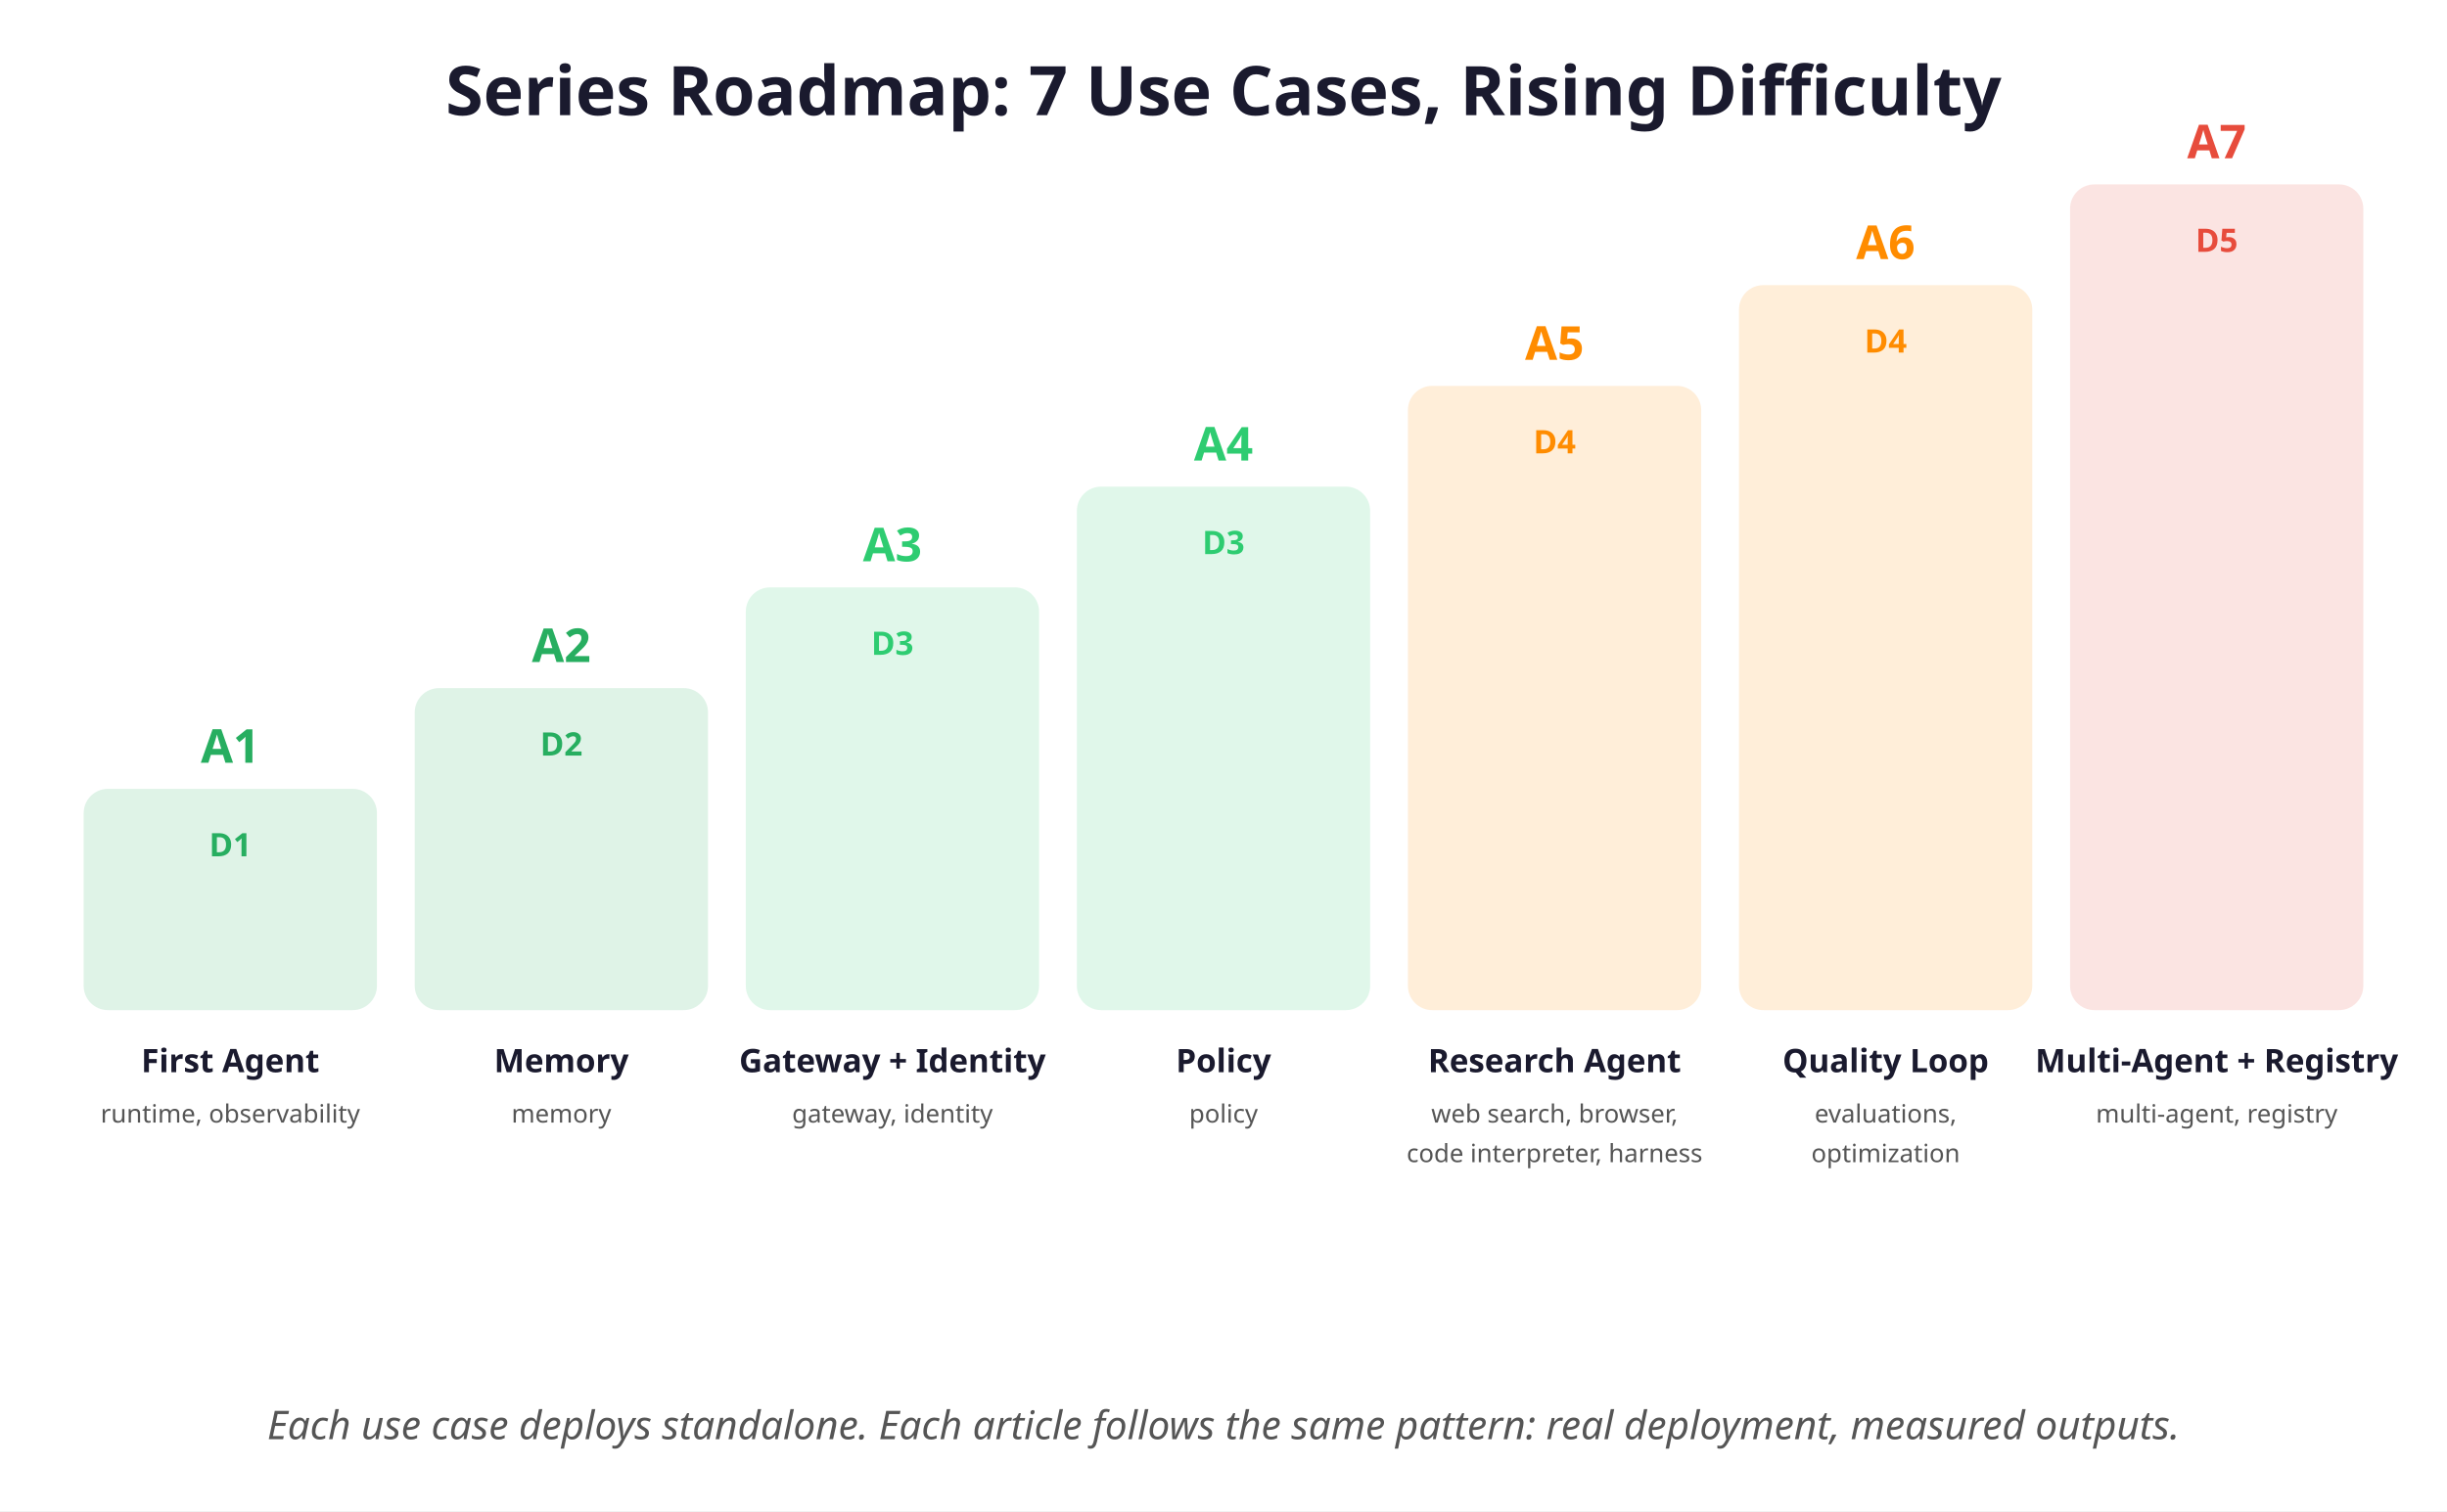
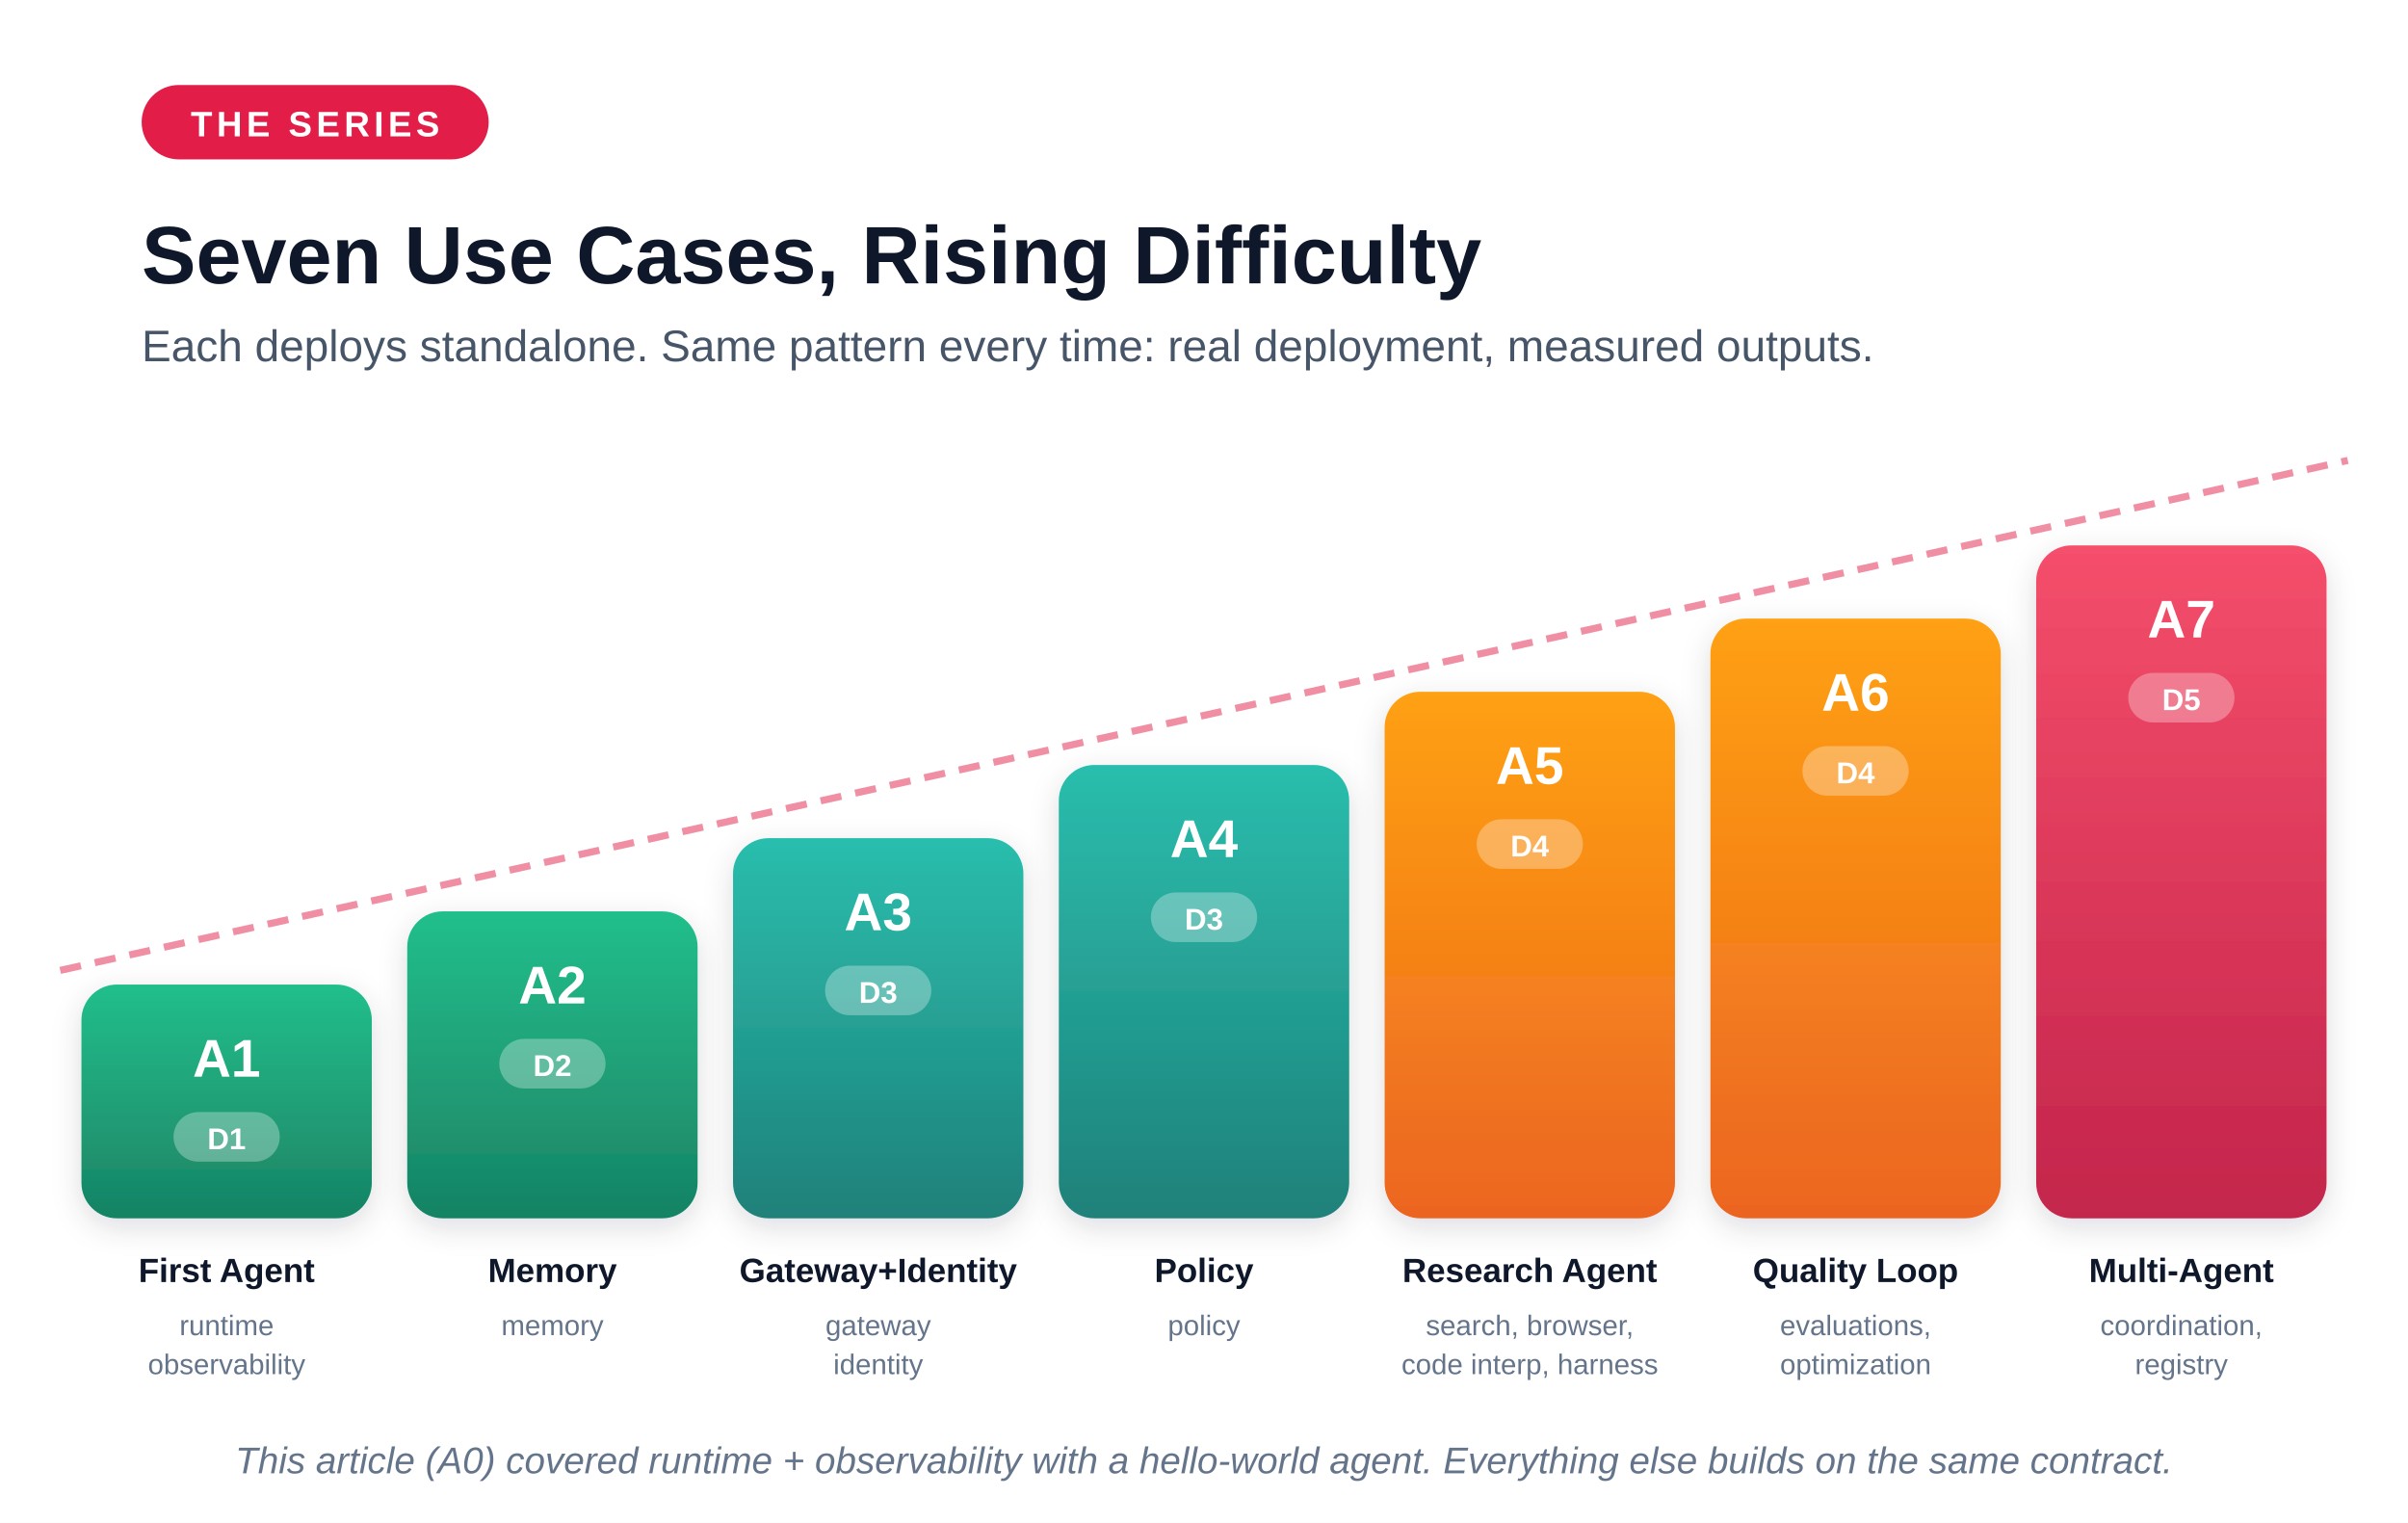
- <svg xmlns="http://www.w3.org/2000/svg" viewBox="0 0 680 420" width="680">
-   <rect width="680" height="420" fill="#FFFFFF" />
-   <text x="340" y="32" text-anchor="middle" font-family="sans-serif" font-size="19" font-weight="700" fill="#1A1A2E">Series Roadmap: 7 Use Cases, Rising Difficulty</text>
-   <rect x="24" y="220" width="80" height="60" rx="6" fill="#27AE60" opacity="0.15" stroke="#27AE60" stroke-width="1.5" />
-   <text x="64" y="212" text-anchor="middle" font-family="sans-serif" font-size="13" font-weight="700" fill="#27AE60">A1</text>
-   <text x="64" y="238" text-anchor="middle" font-family="sans-serif" font-size="9" font-weight="600" fill="#27AE60">D1</text>
-   <text x="64" y="298" text-anchor="middle" font-family="sans-serif" font-size="9" font-weight="600" fill="#1A1A2E">First Agent</text>
-   <text x="64" y="312" text-anchor="middle" font-family="sans-serif" font-size="7" fill="#555555">runtime, observability</text>
-   <rect x="116" y="192" width="80" height="88" rx="6" fill="#27AE60" opacity="0.15" stroke="#27AE60" stroke-width="1.5" />
-   <text x="156" y="184" text-anchor="middle" font-family="sans-serif" font-size="13" font-weight="700" fill="#27AE60">A2</text>
-   <text x="156" y="210" text-anchor="middle" font-family="sans-serif" font-size="9" font-weight="600" fill="#27AE60">D2</text>
-   <text x="156" y="298" text-anchor="middle" font-family="sans-serif" font-size="9" font-weight="600" fill="#1A1A2E">Memory</text>
-   <text x="156" y="312" text-anchor="middle" font-family="sans-serif" font-size="7" fill="#555555">memory</text>
-   <rect x="208" y="164" width="80" height="116" rx="6" fill="#2ECC71" opacity="0.15" stroke="#2ECC71" stroke-width="1.5" />
-   <text x="248" y="156" text-anchor="middle" font-family="sans-serif" font-size="13" font-weight="700" fill="#2ECC71">A3</text>
-   <text x="248" y="182" text-anchor="middle" font-family="sans-serif" font-size="9" font-weight="600" fill="#2ECC71">D3</text>
-   <text x="248" y="298" text-anchor="middle" font-family="sans-serif" font-size="9" font-weight="600" fill="#1A1A2E">Gateway + Identity</text>
-   <text x="248" y="312" text-anchor="middle" font-family="sans-serif" font-size="7" fill="#555555">gateway, identity</text>
-   <rect x="300" y="136" width="80" height="144" rx="6" fill="#2ECC71" opacity="0.15" stroke="#2ECC71" stroke-width="1.5" />
-   <text x="340" y="128" text-anchor="middle" font-family="sans-serif" font-size="13" font-weight="700" fill="#2ECC71">A4</text>
-   <text x="340" y="154" text-anchor="middle" font-family="sans-serif" font-size="9" font-weight="600" fill="#2ECC71">D3</text>
-   <text x="340" y="298" text-anchor="middle" font-family="sans-serif" font-size="9" font-weight="600" fill="#1A1A2E">Policy</text>
-   <text x="340" y="312" text-anchor="middle" font-family="sans-serif" font-size="7" fill="#555555">policy</text>
-   <rect x="392" y="108" width="80" height="172" rx="6" fill="#FF8C00" opacity="0.15" stroke="#FF8C00" stroke-width="1.5" />
-   <text x="432" y="100" text-anchor="middle" font-family="sans-serif" font-size="13" font-weight="700" fill="#FF8C00">A5</text>
-   <text x="432" y="126" text-anchor="middle" font-family="sans-serif" font-size="9" font-weight="600" fill="#FF8C00">D4</text>
-   <text x="432" y="298" text-anchor="middle" font-family="sans-serif" font-size="9" font-weight="600" fill="#1A1A2E">Research Agent</text>
-   <text x="432" y="312" text-anchor="middle" font-family="sans-serif" font-size="7" fill="#555555">web search, browser,</text>
-   <text x="432" y="323" text-anchor="middle" font-family="sans-serif" font-size="7" fill="#555555">code interpreter, harness</text>
-   <rect x="484" y="80" width="80" height="200" rx="6" fill="#FF8C00" opacity="0.15" stroke="#FF8C00" stroke-width="1.5" />
-   <text x="524" y="72" text-anchor="middle" font-family="sans-serif" font-size="13" font-weight="700" fill="#FF8C00">A6</text>
-   <text x="524" y="98" text-anchor="middle" font-family="sans-serif" font-size="9" font-weight="600" fill="#FF8C00">D4</text>
-   <text x="524" y="298" text-anchor="middle" font-family="sans-serif" font-size="9" font-weight="600" fill="#1A1A2E">Quality Loop</text>
-   <text x="524" y="312" text-anchor="middle" font-family="sans-serif" font-size="7" fill="#555555">evaluations,</text>
-   <text x="524" y="323" text-anchor="middle" font-family="sans-serif" font-size="7" fill="#555555">optimization</text>
-   <rect x="576" y="52" width="80" height="228" rx="6" fill="#E74C3C" opacity="0.15" stroke="#E74C3C" stroke-width="1.5" />
-   <text x="616" y="44" text-anchor="middle" font-family="sans-serif" font-size="13" font-weight="700" fill="#E74C3C">A7</text>
-   <text x="616" y="70" text-anchor="middle" font-family="sans-serif" font-size="9" font-weight="600" fill="#E74C3C">D5</text>
-   <text x="616" y="298" text-anchor="middle" font-family="sans-serif" font-size="9" font-weight="600" fill="#1A1A2E">Multi-Agent + Registry</text>
-   <text x="616" y="312" text-anchor="middle" font-family="sans-serif" font-size="7" fill="#555555">multi-agent, registry</text>
-   <text x="340" y="400" text-anchor="middle" font-family="sans-serif" font-size="11" font-style="italic" fill="#555555">Each use case deploys standalone. Each article follows the same pattern: real deployment, measured outputs.</text>
+ <svg xmlns="http://www.w3.org/2000/svg" viewBox="0 0 680 430" width="680">
+   <rect width="680" height="430" fill="white" />
+   <defs>
+     <filter id="ds" x="-30%" y="-30%" width="160%" height="160%">
+       <feDropShadow dx="0" dy="2.5" stdDeviation="4" flood-color="#0F172A" flood-opacity="0.15" />
+     </filter>
+     <linearGradient id="g-blue" x1="0" y1="0" x2="0" y2="1">
+       <stop offset="0" stop-color="#3B82F6" />
+       <stop offset="1" stop-color="#1D4ED8" />
+     </linearGradient>
+     <linearGradient id="g-purple" x1="0" y1="0" x2="0" y2="1">
+       <stop offset="0" stop-color="#8B5CF6" />
+       <stop offset="1" stop-color="#6D28D9" />
+     </linearGradient>
+     <linearGradient id="g-orange" x1="0" y1="0" x2="0" y2="1">
+       <stop offset="0" stop-color="#FF9900" />
+       <stop offset="1" stop-color="#EA580C" />
+     </linearGradient>
+     <linearGradient id="g-green" x1="0" y1="0" x2="0" y2="1">
+       <stop offset="0" stop-color="#10B981" />
+       <stop offset="1" stop-color="#047857" />
+     </linearGradient>
+     <linearGradient id="g-red" x1="0" y1="0" x2="0" y2="1">
+       <stop offset="0" stop-color="#F43F5E" />
+       <stop offset="1" stop-color="#BE123C" />
+     </linearGradient>
+     <linearGradient id="g-teal" x1="0" y1="0" x2="0" y2="1">
+       <stop offset="0" stop-color="#14B8A6" />
+       <stop offset="1" stop-color="#0F766E" />
+     </linearGradient>
+     <linearGradient id="g-ink" x1="0" y1="0" x2="1" y2="0">
+       <stop offset="0" stop-color="#0F172A" />
+       <stop offset="1" stop-color="#1E3A8A" />
+     </linearGradient>
+     <linearGradient id="g-ribbon" x1="0" y1="0" x2="1" y2="0">
+       <stop offset="0" stop-color="#2563EB" />
+       <stop offset="0.35" stop-color="#0D9488" />
+       <stop offset="0.65" stop-color="#EA580C" />
+       <stop offset="1" stop-color="#E11D48" />
+     </linearGradient>
+   </defs>
+   <rect x="40" y="24" width="98" height="21" rx="10.5" fill="#E11D48" />
+   <text x="89" y="38.5" text-anchor="middle" font-family="'Helvetica Neue', 'PingFang SC', Arial, sans-serif" font-size="10" font-weight="700" letter-spacing="1.2" fill="white">THE SERIES</text>
+   <text x="40" y="80" font-family="'Helvetica Neue', 'PingFang SC', Arial, sans-serif" font-size="23" font-weight="800" fill="#0F172A">Seven Use Cases, Rising Difficulty</text>
+   <text x="40" y="102" font-family="'Helvetica Neue', 'PingFang SC', Arial, sans-serif" font-size="12.5" fill="#475569">Each deploys standalone. Same pattern every time: real deployment, measured outputs.</text>
+   <rect x="23" y="278.0" width="82" height="66.0" rx="10" fill="url(#g-green)" opacity="0.92" filter="url(#ds)" />
+   <text x="64.0" y="304.0" text-anchor="middle" font-family="'Helvetica Neue', 'PingFang SC', Arial, sans-serif" font-size="15" font-weight="800" fill="white">A1</text>
+   <rect x="49.0" y="314.0" width="30" height="14" rx="7" fill="white" opacity="0.3" />
+   <text x="64.0" y="324.5" text-anchor="middle" font-family="'Helvetica Neue', 'PingFang SC', Arial, sans-serif" font-size="8.5" font-weight="800" fill="white">D1</text>
+   <text x="64.0" y="362" text-anchor="middle" font-family="'Helvetica Neue', 'PingFang SC', Arial, sans-serif" font-size="9.5" font-weight="700" fill="#0F172A">First Agent</text>
+   <text x="64.0" y="377" text-anchor="middle" font-family="'Helvetica Neue', 'PingFang SC', Arial, sans-serif" font-size="8" fill="#64748B">runtime</text>
+   <text x="64.0" y="388" text-anchor="middle" font-family="'Helvetica Neue', 'PingFang SC', Arial, sans-serif" font-size="8" fill="#64748B">observability</text>
+   <rect x="115" y="257.333" width="82" height="86.667" rx="10" fill="url(#g-green)" opacity="0.92" filter="url(#ds)" />
+   <text x="156.0" y="283.333" text-anchor="middle" font-family="'Helvetica Neue', 'PingFang SC', Arial, sans-serif" font-size="15" font-weight="800" fill="white">A2</text>
+   <rect x="141.0" y="293.333" width="30" height="14" rx="7" fill="white" opacity="0.3" />
+   <text x="156.0" y="303.833" text-anchor="middle" font-family="'Helvetica Neue', 'PingFang SC', Arial, sans-serif" font-size="8.5" font-weight="800" fill="white">D2</text>
+   <text x="156.0" y="362" text-anchor="middle" font-family="'Helvetica Neue', 'PingFang SC', Arial, sans-serif" font-size="9.5" font-weight="700" fill="#0F172A">Memory</text>
+   <text x="156.0" y="377" text-anchor="middle" font-family="'Helvetica Neue', 'PingFang SC', Arial, sans-serif" font-size="8" fill="#64748B">memory</text>
+   <rect x="207" y="236.667" width="82" height="107.333" rx="10" fill="url(#g-teal)" opacity="0.92" filter="url(#ds)" />
+   <text x="248.0" y="262.667" text-anchor="middle" font-family="'Helvetica Neue', 'PingFang SC', Arial, sans-serif" font-size="15" font-weight="800" fill="white">A3</text>
+   <rect x="233.0" y="272.667" width="30" height="14" rx="7" fill="white" opacity="0.3" />
+   <text x="248.0" y="283.167" text-anchor="middle" font-family="'Helvetica Neue', 'PingFang SC', Arial, sans-serif" font-size="8.5" font-weight="800" fill="white">D3</text>
+   <text x="248.0" y="362" text-anchor="middle" font-family="'Helvetica Neue', 'PingFang SC', Arial, sans-serif" font-size="9.5" font-weight="700" fill="#0F172A">Gateway+Identity</text>
+   <text x="248.0" y="377" text-anchor="middle" font-family="'Helvetica Neue', 'PingFang SC', Arial, sans-serif" font-size="8" fill="#64748B">gateway</text>
+   <text x="248.0" y="388" text-anchor="middle" font-family="'Helvetica Neue', 'PingFang SC', Arial, sans-serif" font-size="8" fill="#64748B">identity</text>
+   <rect x="299" y="216.0" width="82" height="128.0" rx="10" fill="url(#g-teal)" opacity="0.92" filter="url(#ds)" />
+   <text x="340.0" y="242.0" text-anchor="middle" font-family="'Helvetica Neue', 'PingFang SC', Arial, sans-serif" font-size="15" font-weight="800" fill="white">A4</text>
+   <rect x="325.0" y="252.0" width="30" height="14" rx="7" fill="white" opacity="0.3" />
+   <text x="340.0" y="262.5" text-anchor="middle" font-family="'Helvetica Neue', 'PingFang SC', Arial, sans-serif" font-size="8.5" font-weight="800" fill="white">D3</text>
+   <text x="340.0" y="362" text-anchor="middle" font-family="'Helvetica Neue', 'PingFang SC', Arial, sans-serif" font-size="9.5" font-weight="700" fill="#0F172A">Policy</text>
+   <text x="340.0" y="377" text-anchor="middle" font-family="'Helvetica Neue', 'PingFang SC', Arial, sans-serif" font-size="8" fill="#64748B">policy</text>
+   <rect x="391" y="195.333" width="82" height="148.667" rx="10" fill="url(#g-orange)" opacity="0.92" filter="url(#ds)" />
+   <text x="432.0" y="221.333" text-anchor="middle" font-family="'Helvetica Neue', 'PingFang SC', Arial, sans-serif" font-size="15" font-weight="800" fill="white">A5</text>
+   <rect x="417.0" y="231.333" width="30" height="14" rx="7" fill="white" opacity="0.3" />
+   <text x="432.0" y="241.833" text-anchor="middle" font-family="'Helvetica Neue', 'PingFang SC', Arial, sans-serif" font-size="8.5" font-weight="800" fill="white">D4</text>
+   <text x="432.0" y="362" text-anchor="middle" font-family="'Helvetica Neue', 'PingFang SC', Arial, sans-serif" font-size="9.5" font-weight="700" fill="#0F172A">Research Agent</text>
+   <text x="432.0" y="377" text-anchor="middle" font-family="'Helvetica Neue', 'PingFang SC', Arial, sans-serif" font-size="8" fill="#64748B">search, browser,</text>
+   <text x="432.0" y="388" text-anchor="middle" font-family="'Helvetica Neue', 'PingFang SC', Arial, sans-serif" font-size="8" fill="#64748B">code interp, harness</text>
+   <rect x="483" y="174.667" width="82" height="169.333" rx="10" fill="url(#g-orange)" opacity="0.92" filter="url(#ds)" />
+   <text x="524.0" y="200.667" text-anchor="middle" font-family="'Helvetica Neue', 'PingFang SC', Arial, sans-serif" font-size="15" font-weight="800" fill="white">A6</text>
+   <rect x="509.0" y="210.667" width="30" height="14" rx="7" fill="white" opacity="0.3" />
+   <text x="524.0" y="221.167" text-anchor="middle" font-family="'Helvetica Neue', 'PingFang SC', Arial, sans-serif" font-size="8.5" font-weight="800" fill="white">D4</text>
+   <text x="524.0" y="362" text-anchor="middle" font-family="'Helvetica Neue', 'PingFang SC', Arial, sans-serif" font-size="9.5" font-weight="700" fill="#0F172A">Quality Loop</text>
+   <text x="524.0" y="377" text-anchor="middle" font-family="'Helvetica Neue', 'PingFang SC', Arial, sans-serif" font-size="8" fill="#64748B">evaluations,</text>
+   <text x="524.0" y="388" text-anchor="middle" font-family="'Helvetica Neue', 'PingFang SC', Arial, sans-serif" font-size="8" fill="#64748B">optimization</text>
+   <rect x="575" y="154.0" width="82" height="190.0" rx="10" fill="url(#g-red)" opacity="0.92" filter="url(#ds)" />
+   <text x="616.0" y="180.0" text-anchor="middle" font-family="'Helvetica Neue', 'PingFang SC', Arial, sans-serif" font-size="15" font-weight="800" fill="white">A7</text>
+   <rect x="601.0" y="190.0" width="30" height="14" rx="7" fill="white" opacity="0.3" />
+   <text x="616.0" y="200.5" text-anchor="middle" font-family="'Helvetica Neue', 'PingFang SC', Arial, sans-serif" font-size="8.5" font-weight="800" fill="white">D5</text>
+   <text x="616.0" y="362" text-anchor="middle" font-family="'Helvetica Neue', 'PingFang SC', Arial, sans-serif" font-size="9.5" font-weight="700" fill="#0F172A">Multi-Agent</text>
+   <text x="616.0" y="377" text-anchor="middle" font-family="'Helvetica Neue', 'PingFang SC', Arial, sans-serif" font-size="8" fill="#64748B">coordination,</text>
+   <text x="616.0" y="388" text-anchor="middle" font-family="'Helvetica Neue', 'PingFang SC', Arial, sans-serif" font-size="8" fill="#64748B">registry</text>
+   <path d="M 17 274 L 663 130" stroke="#E11D48" stroke-width="2" stroke-dasharray="6,4" opacity="0.5" />
+   <text x="340.0" y="416" text-anchor="middle" font-family="'Helvetica Neue', 'PingFang SC', Arial, sans-serif" font-size="10.5" font-style="italic" fill="#64748B">This article (A0) covered runtime + observability with a hello-world agent. Everything else builds on the same contract.</text>
</svg>
